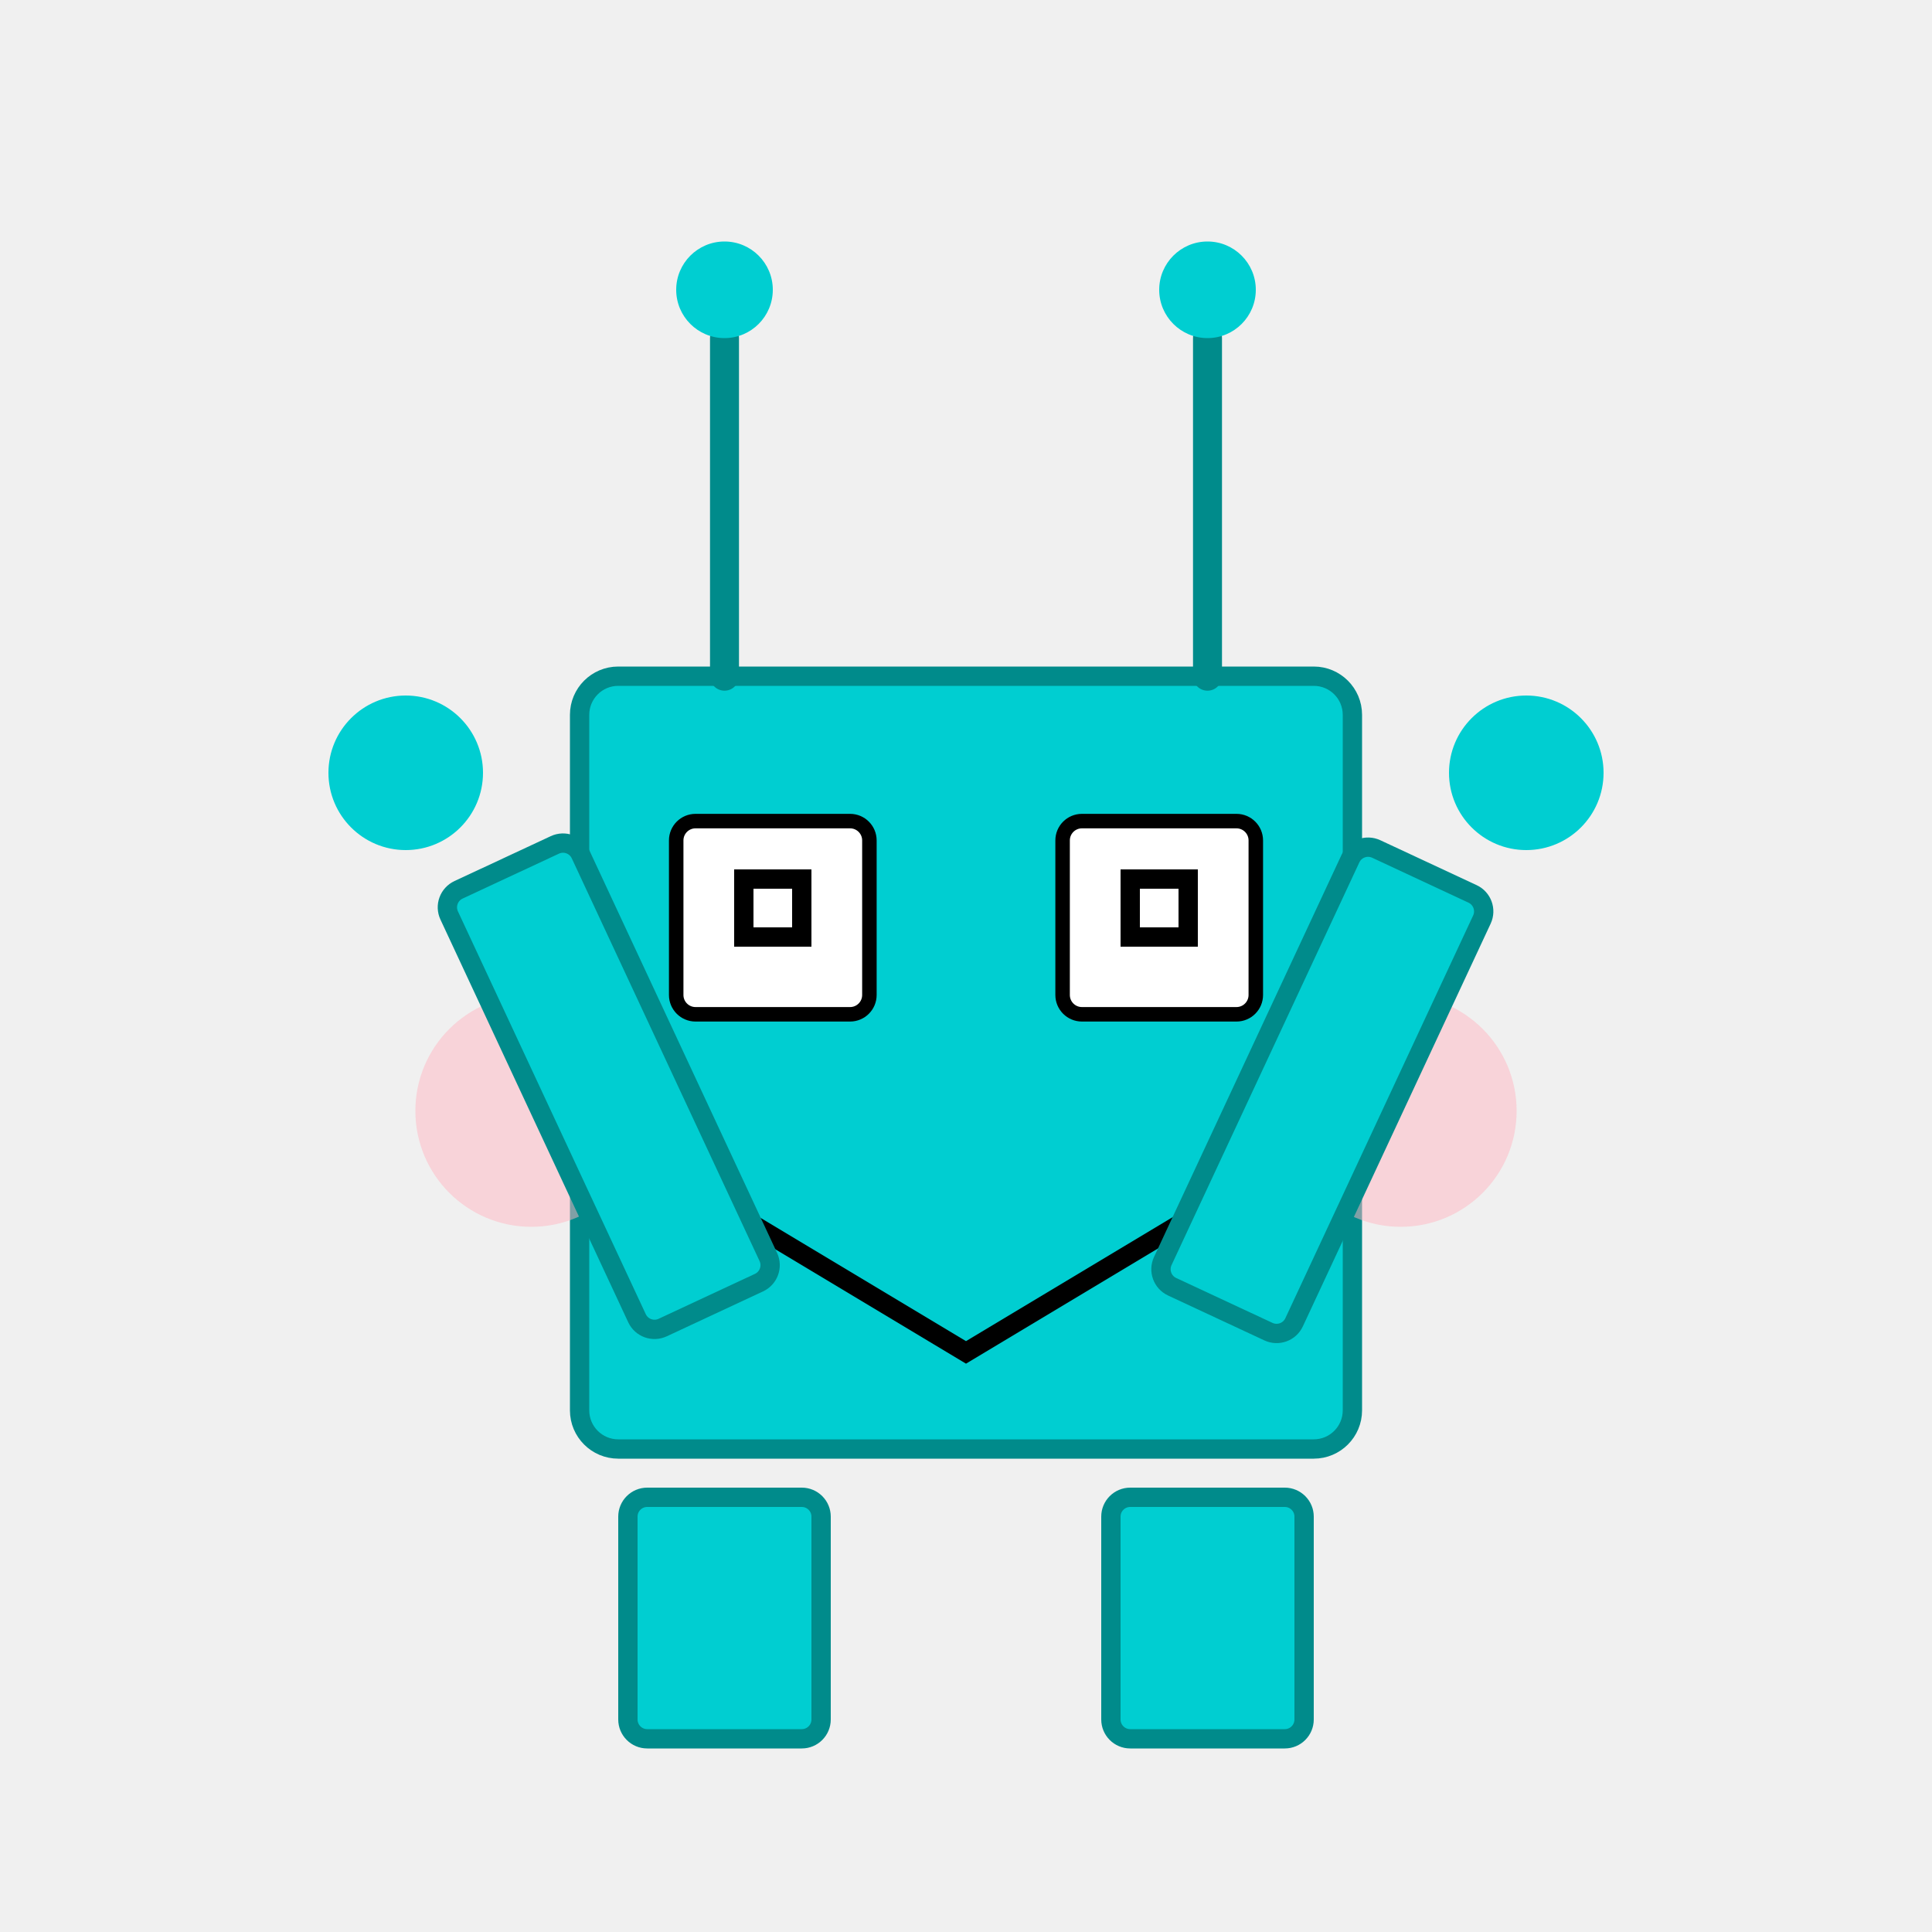
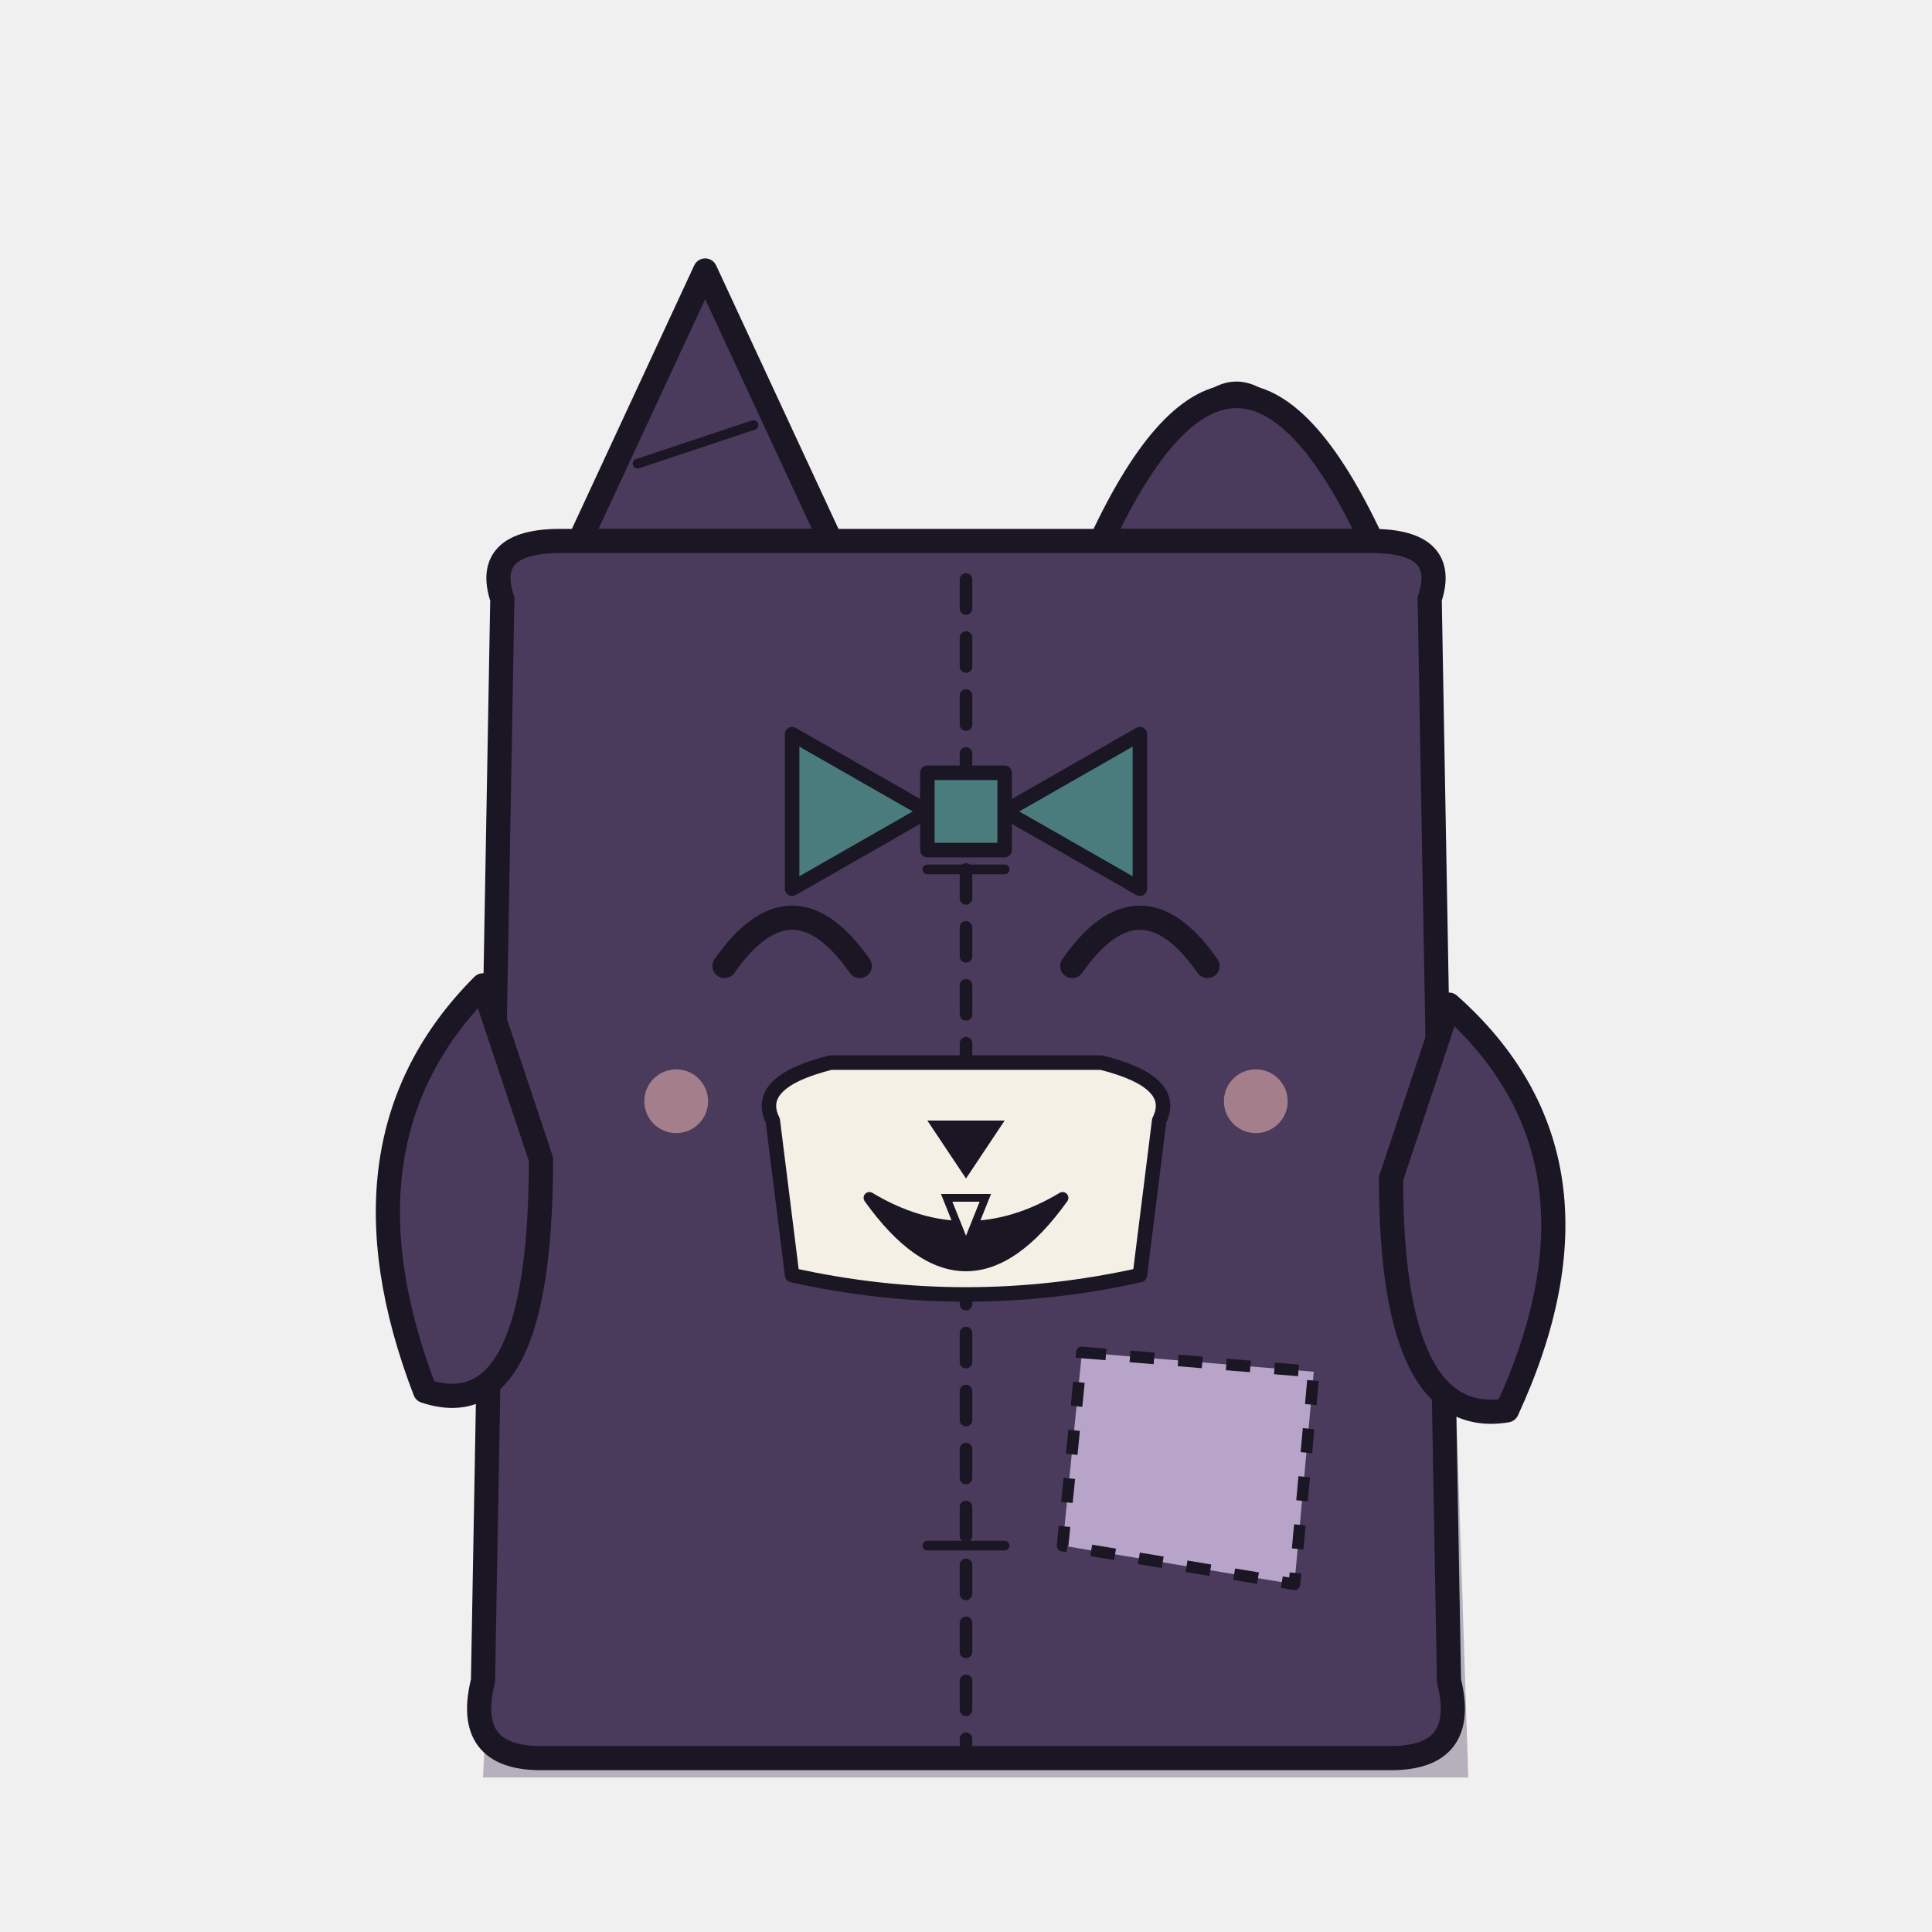
- <svg xmlns="http://www.w3.org/2000/svg" viewBox="0 0 200 200" role="img" aria-label="Happy Pixel">
+ <svg xmlns="http://www.w3.org/2000/svg" viewBox="0 0 200 200" role="img" aria-label="Pixel the patchwork parent, happy">
  <defs>
    <style>
-       .pixel-body { fill: #00CED1; stroke: #008B8B; stroke-width: 2; }
-       .pixel-eye { fill: #FFFFFF; stroke: #000000; stroke-width: 1.5; }
-       .pixel-pupil { fill: #000000; }
-       .pixel-mouth { fill: none; stroke: #000000; stroke-width: 2; }
-       .pixel-cheek { fill: #FFB6C1; opacity: 0.5; }
+       .pixel-body{fill:#4A3A5C;stroke:#1A1623;stroke-width:2.5;stroke-linecap:round;stroke-linejoin:round}
+       .muzzle{fill:#F5F0E6;stroke:#1A1623;stroke-width:1.5;stroke-linejoin:round}
+       .pixel-eye{fill:none;stroke:#1A1623;stroke-width:2.5;stroke-linecap:round}
+       .pixel-mouth{fill:#1A1623;stroke:#1A1623;stroke-width:1.2;stroke-linejoin:round}
+       .pixel-accent{fill:#4A7C7E;stroke:#1A1623;stroke-width:1.5;stroke-linejoin:round}
+       .shadow{fill:#4A3A5C;opacity:.35}
+       .thin{fill:none;stroke:#1A1623;stroke-width:1;stroke-linecap:round}
+       .seam{fill:none;stroke:#1A1623;stroke-width:1.3;stroke-dasharray:3 3;stroke-linecap:round}
+       .patch{fill:#B8A4C9;stroke:#1A1623;stroke-width:1.2;stroke-dasharray:2.5 2.5;stroke-linejoin:round}
    </style>
  </defs>
-   <rect class="pixel-body" x="60" y="70" width="80" height="80" rx="4" />
-   <rect class="pixel-eye" x="70" y="85" width="20" height="20" rx="2" />
-   <path class="pixel-pupil" d="M 76 90 L 84 90 L 84 98 L 76 98 Z" />
-   <path fill="#FFFFFF" d="M 78 92 L 82 92 L 82 96 L 78 96 Z" />
-   <rect class="pixel-eye" x="110" y="85" width="20" height="20" rx="2" />
-   <path class="pixel-pupil" d="M 116 90 L 124 90 L 124 98 L 116 98 Z" />
-   <path fill="#FFFFFF" d="M 118 92 L 122 92 L 122 96 L 118 96 Z" />
-   <circle class="pixel-cheek" cx="55" cy="115" r="12" />
-   <circle class="pixel-cheek" cx="145" cy="115" r="12" />
-   <line x1="75" y1="70" x2="75" y2="35" stroke="#008B8B" stroke-width="3" stroke-linecap="round" />
-   <circle fill="#00CED1" cx="75" cy="30" r="5" />
-   <line x1="125" y1="70" x2="125" y2="35" stroke="#008B8B" stroke-width="3" stroke-linecap="round" />
-   <circle fill="#00CED1" cx="125" cy="30" r="5" />
-   <path class="pixel-mouth" d="M 75 125 L 100 140 L 125 125" />
-   <rect class="pixel-body" x="45" y="90" width="15" height="50" rx="2" transform="rotate(-25 52 90)" />
-   <circle fill="#00CED1" cx="42" cy="80" r="8" />
-   <rect class="pixel-body" x="140" y="90" width="15" height="50" rx="2" transform="rotate(25 147 90)" />
-   <circle fill="#00CED1" cx="158" cy="80" r="8" />
-   <rect class="pixel-body" x="65" y="155" width="20" height="25" rx="2" />
-   <rect class="pixel-body" x="115" y="155" width="20" height="25" rx="2" />
+   <path class="shadow" d="M56 62 L148 62 L152 184 L50 184 Z" />
+   <path class="pixel-body" d="M60 56 L73 28 L86 56 Z" />
+   <path class="thin" d="M66 48 L78 44" />
+   <path class="pixel-body" d="M114 56 Q128 26 142 56 Z" />
+   <path class="thin" d="M124 42 Q128 38 132 42" />
+   <path class="pixel-body" d="M52 62 Q50 56 58 56 L142 56 Q150 56 148 62 L150 174 Q152 182 144 182 L56 182 Q48 182 50 174 Z" />
+   <path class="pixel-body" d="M50 102 Q34 118 44 144 Q56 148 56 120 Z" />
+   <path class="pixel-body" d="M150 104 Q168 120 156 146 Q144 148 144 122 Z" />
+   <path class="seam" d="M100 60 L100 182" />
+   <path class="thin" d="M96 90 L104 90 M96 130 L104 130 M96 160 L104 160" />
+   <path class="patch" d="M112 140 L136 142 L134 164 L110 160 Z" />
+   <path class="pixel-accent" d="M82 76 L96 84 L82 92 Z" />
+   <path class="pixel-accent" d="M118 76 L104 84 L118 92 Z" />
+   <path class="pixel-accent" d="M96 80 L104 80 L104 88 L96 88 Z" />
+   <path class="muzzle" d="M80 116 Q78 112 86 110 L114 110 Q122 112 120 116 L118 132 Q100 136 82 132 Z" />
+   <path d="M96 116 L104 116 L100 122 Z" fill="#1A1623" />
+   <path class="pixel-eye" d="M75 100 Q82 90 89 100" />
+   <path class="pixel-eye" d="M111 100 Q118 90 125 100" />
+   <path class="pixel-mouth" d="M90 124 Q100 138 110 124 Q100 130 90 124 Z" />
+   <path d="M98 124 L102 124 L100 129 Z" fill="#F5F0E6" stroke="#1A1623" stroke-width="0.8" />
+   <circle cx="70" cy="114" r="3.3" fill="#D4A5A5" opacity=".65" />
+   <circle cx="130" cy="114" r="3.3" fill="#D4A5A5" opacity=".65" />
</svg>
